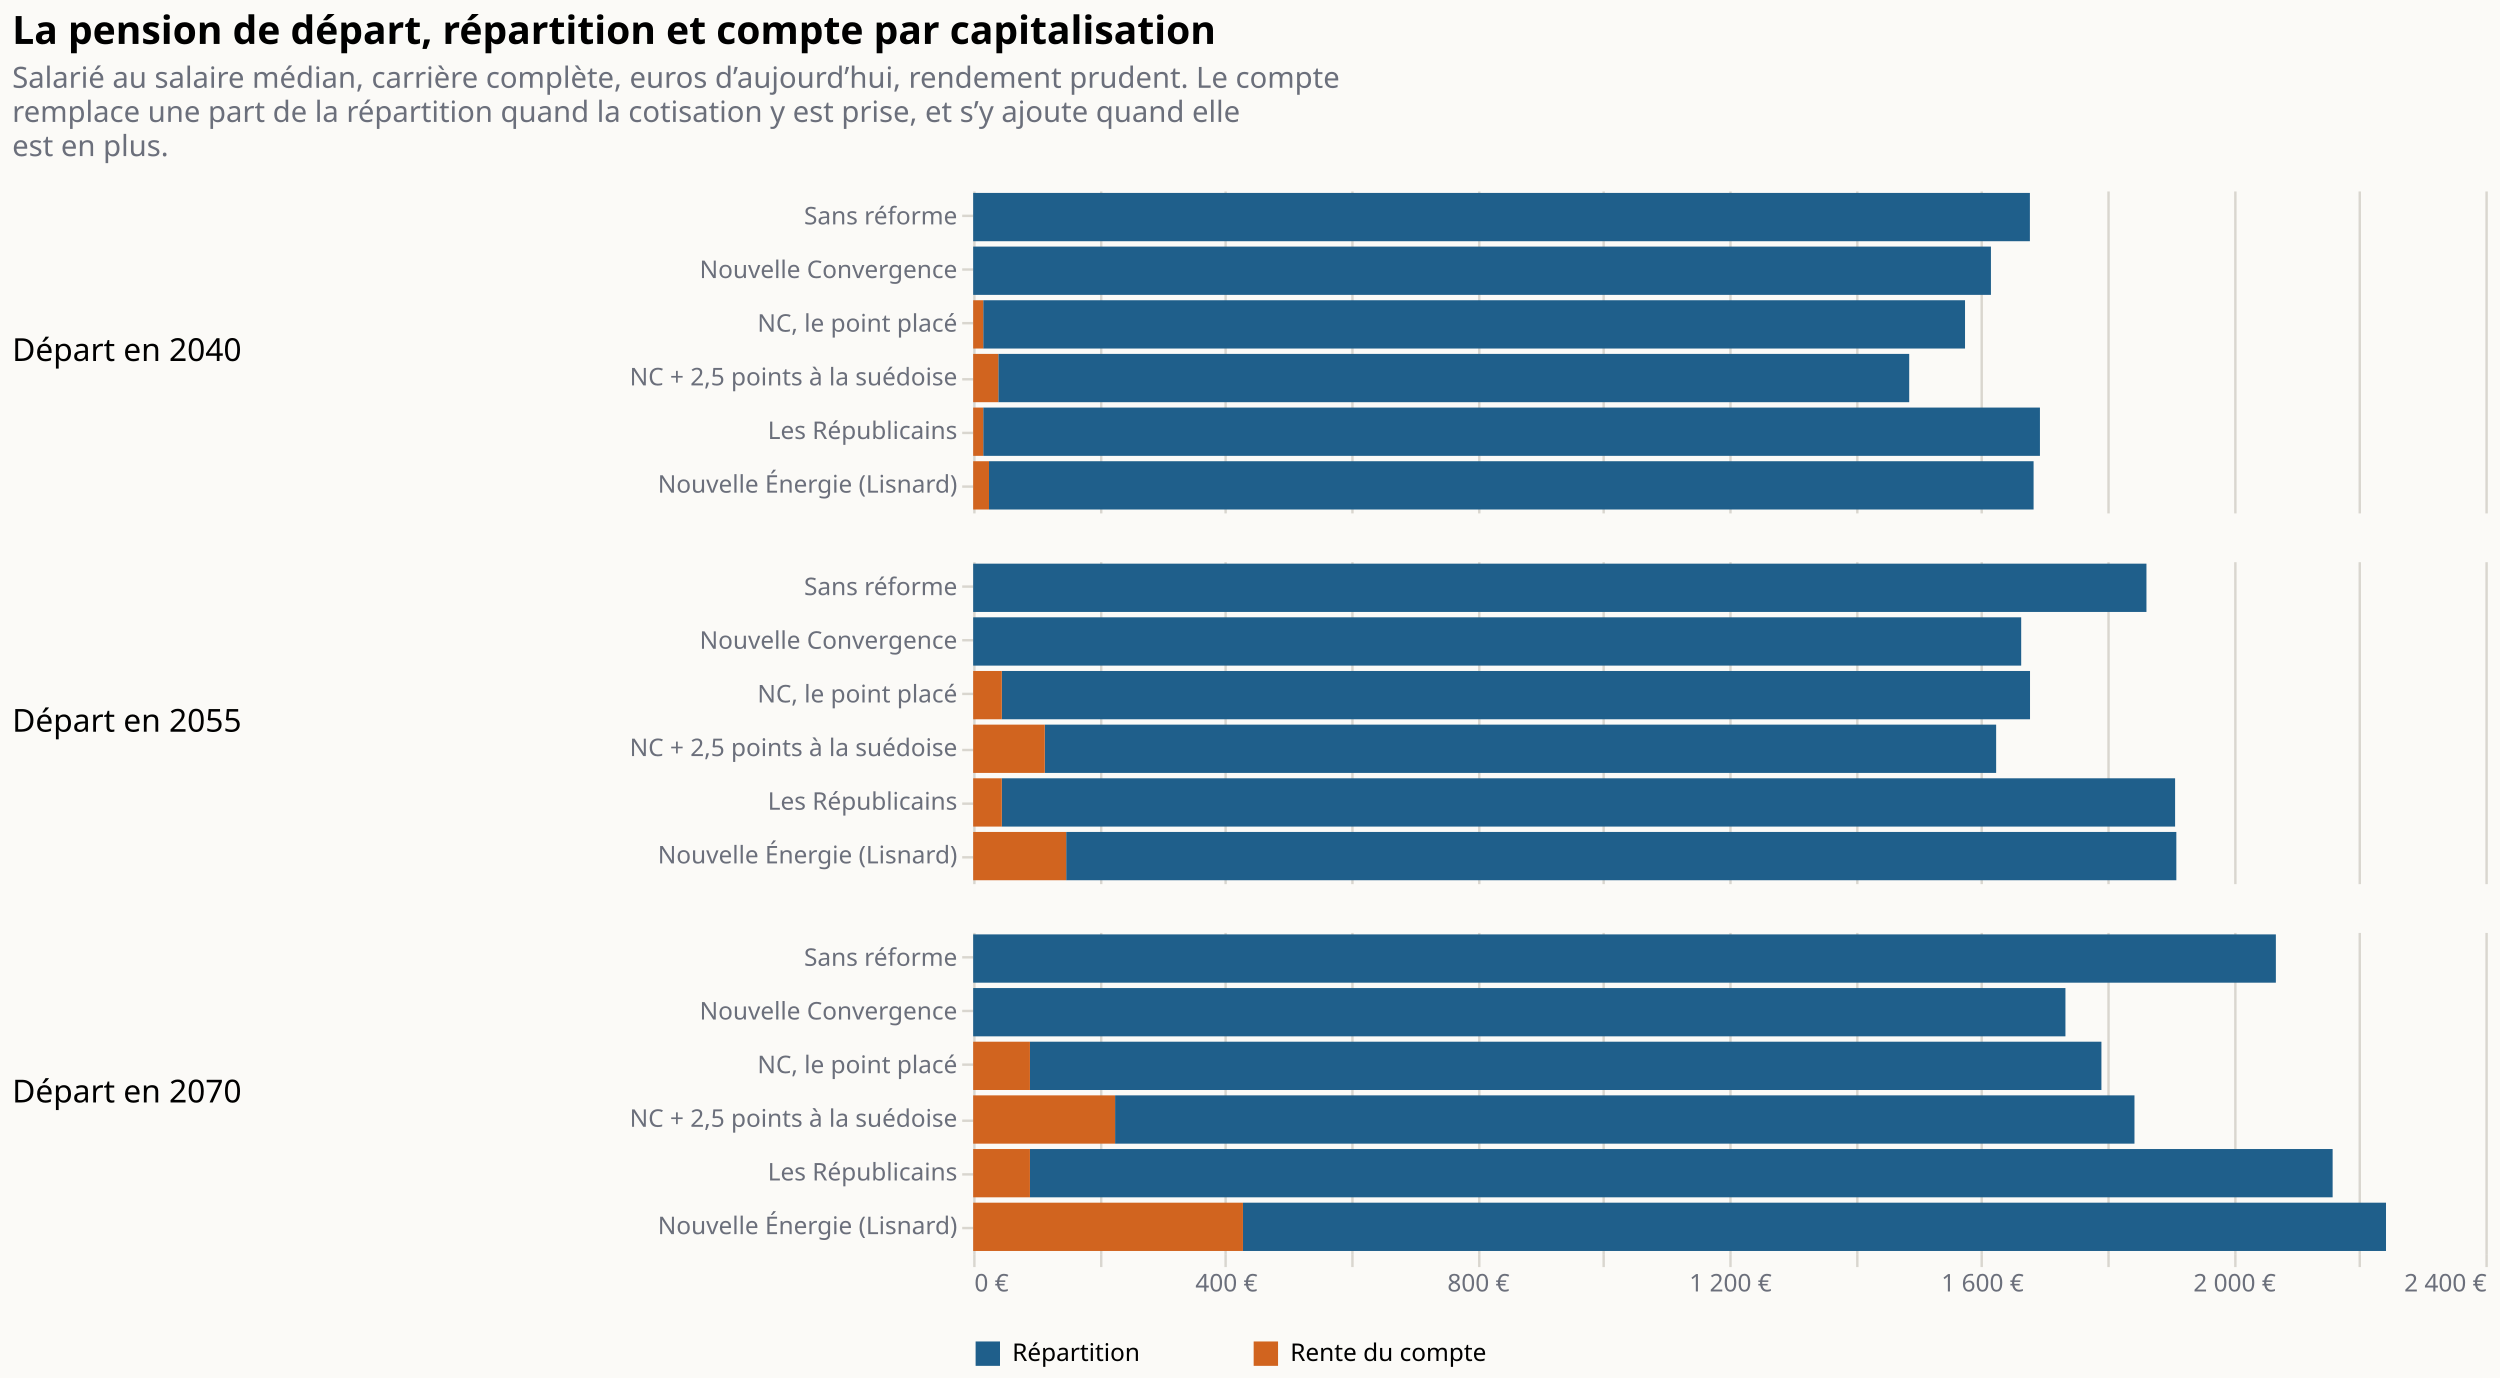
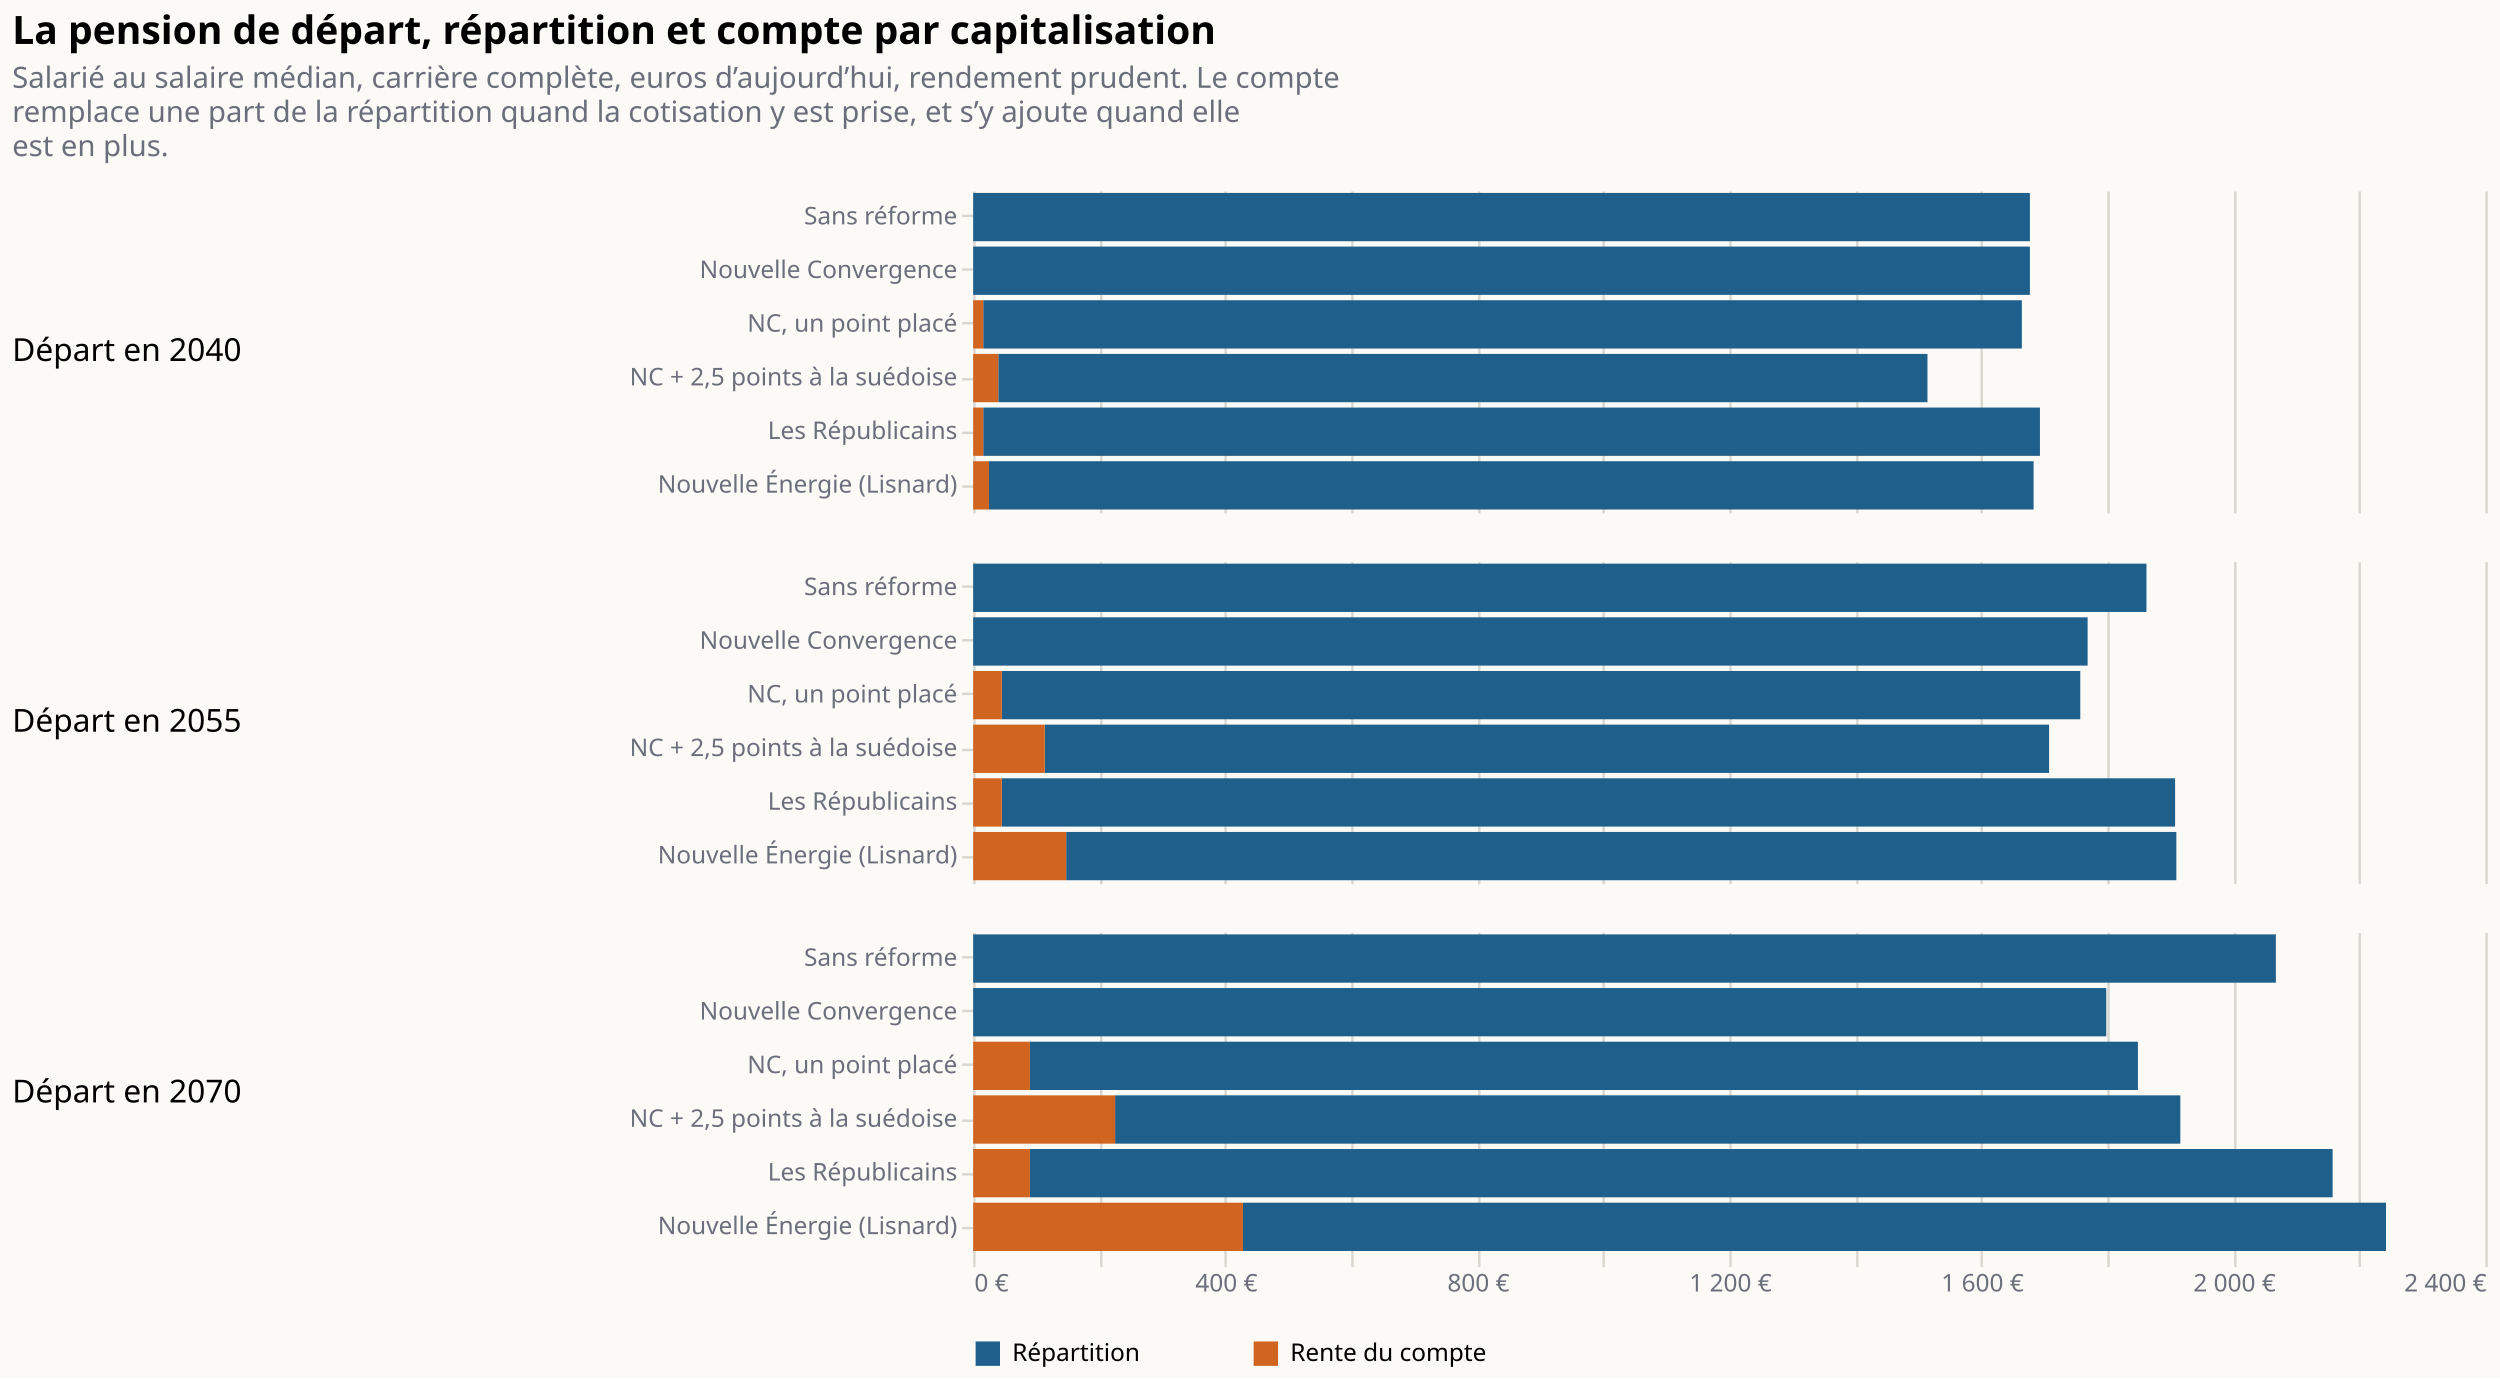
<svg xmlns="http://www.w3.org/2000/svg" version="1.1" class="marks" width="1025" height="565" viewBox="0 0 1025 565">
  <rect width="1025" height="565" fill="#fbfaf7" />
  <g fill="none" stroke-miterlimit="4" transform="translate(399,78)">
    <g class="mark-group role-frame root" role="graphics-object" aria-roledescription="group mark container">
      <g transform="translate(0,0)">
        <path class="background" aria-hidden="true" d="M0,0h0v0h0Z" />
        <g>
          <g class="mark-group role-row-header row_header" role="graphics-object" aria-roledescription="group mark container">
            <g transform="translate(0,0)">
              <path class="background" aria-hidden="true" d="M0,0h0v132h0Z" />
              <g>
-                 <g class="mark-group role-axis" role="graphics-symbol" aria-roledescription="axis" aria-label="Y-axis for a discrete scale with 6 values: Sans réforme, Nouvelle Convergence, NC, le point placé, NC + 2,5 points à la suédoise, Les Républicains, Nouvelle Énergie (Lisnard)">
+                 <g class="mark-group role-axis" role="graphics-symbol" aria-roledescription="axis" aria-label="Y-axis for a discrete scale with 6 values: Sans réforme, Nouvelle Convergence, NC, un point placé, NC + 2,5 points à la suédoise, Les Républicains, Nouvelle Énergie (Lisnard)">
                  <g transform="translate(0.5,0.5)">
                    <path class="background" aria-hidden="true" d="M0,0h0v0h0Z" pointer-events="none" />
                    <g>
                      <g class="mark-rule role-axis-tick" pointer-events="none">
                        <line transform="translate(0,10)" x2="-5" y2="0" stroke="#d9d6cf" stroke-width="1" opacity="1" />
                        <line transform="translate(0,32)" x2="-5" y2="0" stroke="#d9d6cf" stroke-width="1" opacity="1" />
                        <line transform="translate(0,54)" x2="-5" y2="0" stroke="#d9d6cf" stroke-width="1" opacity="1" />
                        <line transform="translate(0,77)" x2="-5" y2="0" stroke="#d9d6cf" stroke-width="1" opacity="1" />
                        <line transform="translate(0,99)" x2="-5" y2="0" stroke="#d9d6cf" stroke-width="1" opacity="1" />
                        <line transform="translate(0,121)" x2="-5" y2="0" stroke="#d9d6cf" stroke-width="1" opacity="1" />
                      </g>
                      <g class="mark-text role-axis-label" pointer-events="none">
                        <text text-anchor="end" transform="translate(-7,13.5)" font-family="system-ui, sans-serif" font-size="10px" fill="#6b6f7b" opacity="1">Sans réforme</text>
                        <text text-anchor="end" transform="translate(-7,35.5)" font-family="system-ui, sans-serif" font-size="10px" fill="#6b6f7b" opacity="1">Nouvelle Convergence</text>
-                         <text text-anchor="end" transform="translate(-7,57.5)" font-family="system-ui, sans-serif" font-size="10px" fill="#6b6f7b" opacity="1">NC, le point placé</text>
+                         <text text-anchor="end" transform="translate(-7,57.5)" font-family="system-ui, sans-serif" font-size="10px" fill="#6b6f7b" opacity="1">NC, un point placé</text>
                        <text text-anchor="end" transform="translate(-7,79.5)" font-family="system-ui, sans-serif" font-size="10px" fill="#6b6f7b" opacity="1">NC + 2,5 points à la suédoise</text>
                        <text text-anchor="end" transform="translate(-7,101.5)" font-family="system-ui, sans-serif" font-size="10px" fill="#6b6f7b" opacity="1">Les Républicains</text>
                        <text text-anchor="end" transform="translate(-7,123.5)" font-family="system-ui, sans-serif" font-size="10px" fill="#6b6f7b" opacity="1">Nouvelle Énergie (Lisnard)</text>
                      </g>
                    </g>
                    <path class="foreground" aria-hidden="true" d="" pointer-events="none" display="none" />
                  </g>
                </g>
                <g class="mark-group role-title">
                  <g transform="translate(-394,66)">
                    <path class="background" aria-hidden="true" d="M0,0h0v0h0Z" pointer-events="none" />
                    <g>
                      <g class="mark-text role-title-text" role="graphics-symbol" aria-roledescription="title" aria-label="Title text 'Départ en 2040'" pointer-events="none">
                        <text text-anchor="start" transform="translate(0,4)" font-family="system-ui, sans-serif" font-size="13px" fill="#000" opacity="1">Départ en 2040</text>
                      </g>
                    </g>
                    <path class="foreground" aria-hidden="true" d="" pointer-events="none" display="none" />
                  </g>
                </g>
              </g>
              <path class="foreground" aria-hidden="true" d="" display="none" />
            </g>
            <g transform="translate(0,152)">
              <path class="background" aria-hidden="true" d="M0,0h0v132h0Z" />
              <g>
-                 <g class="mark-group role-axis" role="graphics-symbol" aria-roledescription="axis" aria-label="Y-axis for a discrete scale with 6 values: Sans réforme, Nouvelle Convergence, NC, le point placé, NC + 2,5 points à la suédoise, Les Républicains, Nouvelle Énergie (Lisnard)">
+                 <g class="mark-group role-axis" role="graphics-symbol" aria-roledescription="axis" aria-label="Y-axis for a discrete scale with 6 values: Sans réforme, Nouvelle Convergence, NC, un point placé, NC + 2,5 points à la suédoise, Les Républicains, Nouvelle Énergie (Lisnard)">
                  <g transform="translate(0.5,0.5)">
                    <path class="background" aria-hidden="true" d="M0,0h0v0h0Z" pointer-events="none" />
                    <g>
                      <g class="mark-rule role-axis-tick" pointer-events="none">
                        <line transform="translate(0,10)" x2="-5" y2="0" stroke="#d9d6cf" stroke-width="1" opacity="1" />
                        <line transform="translate(0,32)" x2="-5" y2="0" stroke="#d9d6cf" stroke-width="1" opacity="1" />
                        <line transform="translate(0,54)" x2="-5" y2="0" stroke="#d9d6cf" stroke-width="1" opacity="1" />
                        <line transform="translate(0,77)" x2="-5" y2="0" stroke="#d9d6cf" stroke-width="1" opacity="1" />
                        <line transform="translate(0,99)" x2="-5" y2="0" stroke="#d9d6cf" stroke-width="1" opacity="1" />
                        <line transform="translate(0,121)" x2="-5" y2="0" stroke="#d9d6cf" stroke-width="1" opacity="1" />
                      </g>
                      <g class="mark-text role-axis-label" pointer-events="none">
                        <text text-anchor="end" transform="translate(-7,13.5)" font-family="system-ui, sans-serif" font-size="10px" fill="#6b6f7b" opacity="1">Sans réforme</text>
                        <text text-anchor="end" transform="translate(-7,35.5)" font-family="system-ui, sans-serif" font-size="10px" fill="#6b6f7b" opacity="1">Nouvelle Convergence</text>
-                         <text text-anchor="end" transform="translate(-7,57.5)" font-family="system-ui, sans-serif" font-size="10px" fill="#6b6f7b" opacity="1">NC, le point placé</text>
+                         <text text-anchor="end" transform="translate(-7,57.5)" font-family="system-ui, sans-serif" font-size="10px" fill="#6b6f7b" opacity="1">NC, un point placé</text>
                        <text text-anchor="end" transform="translate(-7,79.5)" font-family="system-ui, sans-serif" font-size="10px" fill="#6b6f7b" opacity="1">NC + 2,5 points à la suédoise</text>
                        <text text-anchor="end" transform="translate(-7,101.5)" font-family="system-ui, sans-serif" font-size="10px" fill="#6b6f7b" opacity="1">Les Républicains</text>
                        <text text-anchor="end" transform="translate(-7,123.5)" font-family="system-ui, sans-serif" font-size="10px" fill="#6b6f7b" opacity="1">Nouvelle Énergie (Lisnard)</text>
                      </g>
                    </g>
                    <path class="foreground" aria-hidden="true" d="" pointer-events="none" display="none" />
                  </g>
                </g>
                <g class="mark-group role-title">
                  <g transform="translate(-394,66)">
                    <path class="background" aria-hidden="true" d="M0,0h0v0h0Z" pointer-events="none" />
                    <g>
                      <g class="mark-text role-title-text" role="graphics-symbol" aria-roledescription="title" aria-label="Title text 'Départ en 2055'" pointer-events="none">
                        <text text-anchor="start" transform="translate(0,4)" font-family="system-ui, sans-serif" font-size="13px" fill="#000" opacity="1">Départ en 2055</text>
                      </g>
                    </g>
                    <path class="foreground" aria-hidden="true" d="" pointer-events="none" display="none" />
                  </g>
                </g>
              </g>
              <path class="foreground" aria-hidden="true" d="" display="none" />
            </g>
            <g transform="translate(0,304)">
              <path class="background" aria-hidden="true" d="M0,0h0v132h0Z" />
              <g>
-                 <g class="mark-group role-axis" role="graphics-symbol" aria-roledescription="axis" aria-label="Y-axis for a discrete scale with 6 values: Sans réforme, Nouvelle Convergence, NC, le point placé, NC + 2,5 points à la suédoise, Les Républicains, Nouvelle Énergie (Lisnard)">
+                 <g class="mark-group role-axis" role="graphics-symbol" aria-roledescription="axis" aria-label="Y-axis for a discrete scale with 6 values: Sans réforme, Nouvelle Convergence, NC, un point placé, NC + 2,5 points à la suédoise, Les Républicains, Nouvelle Énergie (Lisnard)">
                  <g transform="translate(0.5,0.5)">
                    <path class="background" aria-hidden="true" d="M0,0h0v0h0Z" pointer-events="none" />
                    <g>
                      <g class="mark-rule role-axis-tick" pointer-events="none">
                        <line transform="translate(0,10)" x2="-5" y2="0" stroke="#d9d6cf" stroke-width="1" opacity="1" />
                        <line transform="translate(0,32)" x2="-5" y2="0" stroke="#d9d6cf" stroke-width="1" opacity="1" />
                        <line transform="translate(0,54)" x2="-5" y2="0" stroke="#d9d6cf" stroke-width="1" opacity="1" />
                        <line transform="translate(0,77)" x2="-5" y2="0" stroke="#d9d6cf" stroke-width="1" opacity="1" />
                        <line transform="translate(0,99)" x2="-5" y2="0" stroke="#d9d6cf" stroke-width="1" opacity="1" />
                        <line transform="translate(0,121)" x2="-5" y2="0" stroke="#d9d6cf" stroke-width="1" opacity="1" />
                      </g>
                      <g class="mark-text role-axis-label" pointer-events="none">
                        <text text-anchor="end" transform="translate(-7,13.5)" font-family="system-ui, sans-serif" font-size="10px" fill="#6b6f7b" opacity="1">Sans réforme</text>
                        <text text-anchor="end" transform="translate(-7,35.5)" font-family="system-ui, sans-serif" font-size="10px" fill="#6b6f7b" opacity="1">Nouvelle Convergence</text>
-                         <text text-anchor="end" transform="translate(-7,57.5)" font-family="system-ui, sans-serif" font-size="10px" fill="#6b6f7b" opacity="1">NC, le point placé</text>
+                         <text text-anchor="end" transform="translate(-7,57.5)" font-family="system-ui, sans-serif" font-size="10px" fill="#6b6f7b" opacity="1">NC, un point placé</text>
                        <text text-anchor="end" transform="translate(-7,79.5)" font-family="system-ui, sans-serif" font-size="10px" fill="#6b6f7b" opacity="1">NC + 2,5 points à la suédoise</text>
                        <text text-anchor="end" transform="translate(-7,101.5)" font-family="system-ui, sans-serif" font-size="10px" fill="#6b6f7b" opacity="1">Les Républicains</text>
                        <text text-anchor="end" transform="translate(-7,123.5)" font-family="system-ui, sans-serif" font-size="10px" fill="#6b6f7b" opacity="1">Nouvelle Énergie (Lisnard)</text>
                      </g>
                    </g>
                    <path class="foreground" aria-hidden="true" d="" pointer-events="none" display="none" />
                  </g>
                </g>
                <g class="mark-group role-title">
                  <g transform="translate(-394,66)">
                    <path class="background" aria-hidden="true" d="M0,0h0v0h0Z" pointer-events="none" />
                    <g>
                      <g class="mark-text role-title-text" role="graphics-symbol" aria-roledescription="title" aria-label="Title text 'Départ en 2070'" pointer-events="none">
                        <text text-anchor="start" transform="translate(0,4)" font-family="system-ui, sans-serif" font-size="13px" fill="#000" opacity="1">Départ en 2070</text>
                      </g>
                    </g>
                    <path class="foreground" aria-hidden="true" d="" pointer-events="none" display="none" />
                  </g>
                </g>
              </g>
              <path class="foreground" aria-hidden="true" d="" display="none" />
            </g>
          </g>
          <g class="mark-group role-column-footer column_footer" role="graphics-object" aria-roledescription="group mark container">
            <g transform="translate(0,436)">
              <path class="background" aria-hidden="true" d="M0,0h620v0h-620Z" />
              <g>
                <g class="mark-group role-axis" role="graphics-symbol" aria-roledescription="axis" aria-label="X-axis for a linear scale with values from 0 to 2,400">
                  <g transform="translate(0.5,0.5)">
                    <path class="background" aria-hidden="true" d="M0,0h0v0h0Z" pointer-events="none" />
                    <g>
                      <g class="mark-rule role-axis-tick" pointer-events="none">
                        <line transform="translate(0,0)" x2="0" y2="5" stroke="#d9d6cf" stroke-width="1" opacity="1" />
                        <line transform="translate(52,0)" x2="0" y2="5" stroke="#d9d6cf" stroke-width="1" opacity="1" />
                        <line transform="translate(103,0)" x2="0" y2="5" stroke="#d9d6cf" stroke-width="1" opacity="1" />
                        <line transform="translate(155,0)" x2="0" y2="5" stroke="#d9d6cf" stroke-width="1" opacity="1" />
                        <line transform="translate(207,0)" x2="0" y2="5" stroke="#d9d6cf" stroke-width="1" opacity="1" />
                        <line transform="translate(258,0)" x2="0" y2="5" stroke="#d9d6cf" stroke-width="1" opacity="1" />
                        <line transform="translate(310,0)" x2="0" y2="5" stroke="#d9d6cf" stroke-width="1" opacity="1" />
                        <line transform="translate(362,0)" x2="0" y2="5" stroke="#d9d6cf" stroke-width="1" opacity="1" />
                        <line transform="translate(413,0)" x2="0" y2="5" stroke="#d9d6cf" stroke-width="1" opacity="1" />
                        <line transform="translate(465,0)" x2="0" y2="5" stroke="#d9d6cf" stroke-width="1" opacity="1" />
                        <line transform="translate(517,0)" x2="0" y2="5" stroke="#d9d6cf" stroke-width="1" opacity="1" />
                        <line transform="translate(568,0)" x2="0" y2="5" stroke="#d9d6cf" stroke-width="1" opacity="1" />
                        <line transform="translate(620,0)" x2="0" y2="5" stroke="#d9d6cf" stroke-width="1" opacity="1" />
                      </g>
                      <g class="mark-text role-axis-label" pointer-events="none">
                        <text text-anchor="start" transform="translate(0,15)" font-family="system-ui, sans-serif" font-size="10px" fill="#6b6f7b" opacity="1">0 €</text>
                        <text text-anchor="middle" transform="translate(51.66667,15)" font-family="system-ui, sans-serif" font-size="10px" fill="#6b6f7b" opacity="0">200 €</text>
                        <text text-anchor="middle" transform="translate(103.3333,15)" font-family="system-ui, sans-serif" font-size="10px" fill="#6b6f7b" opacity="1">400 €</text>
                        <text text-anchor="middle" transform="translate(155,15)" font-family="system-ui, sans-serif" font-size="10px" fill="#6b6f7b" opacity="0">600 €</text>
                        <text text-anchor="middle" transform="translate(206.6667,15)" font-family="system-ui, sans-serif" font-size="10px" fill="#6b6f7b" opacity="1">800 €</text>
                        <text text-anchor="middle" transform="translate(258.3333,15)" font-family="system-ui, sans-serif" font-size="10px" fill="#6b6f7b" opacity="0">1 000 €</text>
                        <text text-anchor="middle" transform="translate(310,15)" font-family="system-ui, sans-serif" font-size="10px" fill="#6b6f7b" opacity="1">1 200 €</text>
                        <text text-anchor="middle" transform="translate(361.6667,15)" font-family="system-ui, sans-serif" font-size="10px" fill="#6b6f7b" opacity="0">1 400 €</text>
                        <text text-anchor="middle" transform="translate(413.3333,15)" font-family="system-ui, sans-serif" font-size="10px" fill="#6b6f7b" opacity="1">1 600 €</text>
                        <text text-anchor="middle" transform="translate(465,15)" font-family="system-ui, sans-serif" font-size="10px" fill="#6b6f7b" opacity="0">1 800 €</text>
                        <text text-anchor="middle" transform="translate(516.6667,15)" font-family="system-ui, sans-serif" font-size="10px" fill="#6b6f7b" opacity="1">2 000 €</text>
                        <text text-anchor="middle" transform="translate(568.3333,15)" font-family="system-ui, sans-serif" font-size="10px" fill="#6b6f7b" opacity="0">2 200 €</text>
                        <text text-anchor="end" transform="translate(620,15)" font-family="system-ui, sans-serif" font-size="10px" fill="#6b6f7b" opacity="1">2 400 €</text>
                      </g>
                    </g>
                    <path class="foreground" aria-hidden="true" d="" pointer-events="none" display="none" />
                  </g>
                </g>
              </g>
              <path class="foreground" aria-hidden="true" d="" display="none" />
            </g>
          </g>
          <g class="mark-group role-scope cell" role="graphics-object" aria-roledescription="group mark container">
            <g transform="translate(0,0)">
              <path class="background" aria-hidden="true" d="M0,0h620v132h-620Z" />
              <g>
                <g class="mark-group role-axis" aria-hidden="true">
                  <g transform="translate(0.5,132.5)">
                    <path class="background" aria-hidden="true" d="M0,0h0v0h0Z" pointer-events="none" />
                    <g>
                      <g class="mark-rule role-axis-grid" pointer-events="none">
                        <line transform="translate(0,0)" x2="0" y2="-132" stroke="#d9d6cf" stroke-width="1" opacity="1" />
                        <line transform="translate(52,0)" x2="0" y2="-132" stroke="#d9d6cf" stroke-width="1" opacity="1" />
                        <line transform="translate(103,0)" x2="0" y2="-132" stroke="#d9d6cf" stroke-width="1" opacity="1" />
                        <line transform="translate(155,0)" x2="0" y2="-132" stroke="#d9d6cf" stroke-width="1" opacity="1" />
                        <line transform="translate(207,0)" x2="0" y2="-132" stroke="#d9d6cf" stroke-width="1" opacity="1" />
                        <line transform="translate(258,0)" x2="0" y2="-132" stroke="#d9d6cf" stroke-width="1" opacity="1" />
                        <line transform="translate(310,0)" x2="0" y2="-132" stroke="#d9d6cf" stroke-width="1" opacity="1" />
                        <line transform="translate(362,0)" x2="0" y2="-132" stroke="#d9d6cf" stroke-width="1" opacity="1" />
                        <line transform="translate(413,0)" x2="0" y2="-132" stroke="#d9d6cf" stroke-width="1" opacity="1" />
                        <line transform="translate(465,0)" x2="0" y2="-132" stroke="#d9d6cf" stroke-width="1" opacity="1" />
                        <line transform="translate(517,0)" x2="0" y2="-132" stroke="#d9d6cf" stroke-width="1" opacity="1" />
                        <line transform="translate(568,0)" x2="0" y2="-132" stroke="#d9d6cf" stroke-width="1" opacity="1" />
                        <line transform="translate(620,0)" x2="0" y2="-132" stroke="#d9d6cf" stroke-width="1" opacity="1" />
                      </g>
                    </g>
                    <path class="foreground" aria-hidden="true" d="" pointer-events="none" display="none" />
                  </g>
                </g>
                <g class="mark-rect role-mark child_marks" role="graphics-object" aria-roledescription="rect mark container">
                  <path aria-label="valeur: 1677.11478628; scenario: Sans réforme; source: Répartition" role="graphics-symbol" aria-roledescription="bar" d="M0,1.1h433.255v19.8h-433.255Z" fill="#1f5f8b" />
                  <path aria-label="valeur: 0; scenario: Sans réforme; source: Rente du compte" role="graphics-symbol" aria-roledescription="bar" d="M0,1.1h0v19.8h0Z" fill="#d1641f" />
-                   <path aria-label="valeur: 1615.28410246; scenario: Nouvelle Convergence; source: Répartition" role="graphics-symbol" aria-roledescription="bar" d="M0,23.1h417.282v19.8h-417.282Z" fill="#1f5f8b" />
+                   <path aria-label="valeur: 1677.11478628; scenario: Nouvelle Convergence; source: Répartition" role="graphics-symbol" aria-roledescription="bar" d="M0,23.1h433.255v19.8h-433.255Z" fill="#1f5f8b" />
                  <path aria-label="valeur: 0; scenario: Nouvelle Convergence; source: Rente du compte" role="graphics-symbol" aria-roledescription="bar" d="M0,23.1h0v19.8h0Z" fill="#d1641f" />
-                   <path aria-label="valeur: 1558.23086157; scenario: NC, le point placé; source: Répartition" role="graphics-symbol" aria-roledescription="bar" d="M4.118,45.1h402.543v19.8h-402.543Z" fill="#1f5f8b" />
-                   <path aria-label="valeur: 15.9400698107; scenario: NC, le point placé; source: Rente du compte" role="graphics-symbol" aria-roledescription="bar" d="M0,45.1h4.118v19.8h-4.118Z" fill="#d1641f" />
-                   <path aria-label="valeur: 1445.73224501; scenario: NC + 2,5 points à la suédoise; source: Répartition" role="graphics-symbol" aria-roledescription="bar" d="M10.295,67.1h373.481v19.8h-373.481Z" fill="#1f5f8b" />
+                   <path aria-label="valeur: 1648.39792821; scenario: NC, un point placé; source: Répartition" role="graphics-symbol" aria-roledescription="bar" d="M4.118,45.1h425.836v19.8h-425.836Z" fill="#1f5f8b" />
+                   <path aria-label="valeur: 15.9400698107; scenario: NC, un point placé; source: Rente du compte" role="graphics-symbol" aria-roledescription="bar" d="M0,45.1h4.118v19.8h-4.118Z" fill="#d1641f" />
+                   <path aria-label="valeur: 1474.71910532; scenario: NC + 2,5 points à la suédoise; source: Répartition" role="graphics-symbol" aria-roledescription="bar" d="M10.295,67.1h380.969v19.8h-380.969Z" fill="#1f5f8b" />
                  <path aria-label="valeur: 39.8501745267; scenario: NC + 2,5 points à la suédoise; source: Rente du compte" role="graphics-symbol" aria-roledescription="bar" d="M0,67.1h10.295v19.8h-10.295Z" fill="#d1641f" />
                  <path aria-label="valeur: 1677.11478628; scenario: Les Républicains; source: Répartition" role="graphics-symbol" aria-roledescription="bar" d="M4.118,89.1h433.255v19.8h-433.255Z" fill="#1f5f8b" />
                  <path aria-label="valeur: 15.9400698107; scenario: Les Républicains; source: Rente du compte" role="graphics-symbol" aria-roledescription="bar" d="M0,89.1h4.118v19.8h-4.118Z" fill="#d1641f" />
                  <path aria-label="valeur: 1657.87729314; scenario: Nouvelle Énergie (Lisnard); source: Répartition" role="graphics-symbol" aria-roledescription="bar" d="M6.486,111.1h428.285v19.8h-428.285Z" fill="#1f5f8b" />
                  <path aria-label="valeur: 25.1081568103; scenario: Nouvelle Énergie (Lisnard); source: Rente du compte" role="graphics-symbol" aria-roledescription="bar" d="M0,111.1h6.486v19.8h-6.486Z" fill="#d1641f" />
                </g>
              </g>
              <path class="foreground" aria-hidden="true" d="" display="none" />
            </g>
            <g transform="translate(0,152)">
              <path class="background" aria-hidden="true" d="M0,0h620v132h-620Z" />
              <g>
                <g class="mark-group role-axis" aria-hidden="true">
                  <g transform="translate(0.5,132.5)">
                    <path class="background" aria-hidden="true" d="M0,0h0v0h0Z" pointer-events="none" />
                    <g>
                      <g class="mark-rule role-axis-grid" pointer-events="none">
                        <line transform="translate(0,0)" x2="0" y2="-132" stroke="#d9d6cf" stroke-width="1" opacity="1" />
                        <line transform="translate(52,0)" x2="0" y2="-132" stroke="#d9d6cf" stroke-width="1" opacity="1" />
                        <line transform="translate(103,0)" x2="0" y2="-132" stroke="#d9d6cf" stroke-width="1" opacity="1" />
                        <line transform="translate(155,0)" x2="0" y2="-132" stroke="#d9d6cf" stroke-width="1" opacity="1" />
                        <line transform="translate(207,0)" x2="0" y2="-132" stroke="#d9d6cf" stroke-width="1" opacity="1" />
                        <line transform="translate(258,0)" x2="0" y2="-132" stroke="#d9d6cf" stroke-width="1" opacity="1" />
                        <line transform="translate(310,0)" x2="0" y2="-132" stroke="#d9d6cf" stroke-width="1" opacity="1" />
                        <line transform="translate(362,0)" x2="0" y2="-132" stroke="#d9d6cf" stroke-width="1" opacity="1" />
                        <line transform="translate(413,0)" x2="0" y2="-132" stroke="#d9d6cf" stroke-width="1" opacity="1" />
                        <line transform="translate(465,0)" x2="0" y2="-132" stroke="#d9d6cf" stroke-width="1" opacity="1" />
                        <line transform="translate(517,0)" x2="0" y2="-132" stroke="#d9d6cf" stroke-width="1" opacity="1" />
                        <line transform="translate(568,0)" x2="0" y2="-132" stroke="#d9d6cf" stroke-width="1" opacity="1" />
                        <line transform="translate(620,0)" x2="0" y2="-132" stroke="#d9d6cf" stroke-width="1" opacity="1" />
                      </g>
                    </g>
                    <path class="foreground" aria-hidden="true" d="" pointer-events="none" display="none" />
                  </g>
                </g>
                <g class="mark-rect role-mark child_marks" role="graphics-object" aria-roledescription="rect mark container">
                  <path aria-label="valeur: 1862.10791549; scenario: Sans réforme; source: Répartition" role="graphics-symbol" aria-roledescription="bar" d="M0,1.1h481.045v19.8h-481.045Z" fill="#1f5f8b" />
                  <path aria-label="valeur: 0; scenario: Sans réforme; source: Rente du compte" role="graphics-symbol" aria-roledescription="bar" d="M0,1.1h0v19.8h0Z" fill="#d1641f" />
-                   <path aria-label="valeur: 1663.30684651; scenario: Nouvelle Convergence; source: Répartition" role="graphics-symbol" aria-roledescription="bar" d="M0,23.1h429.688v19.8h-429.688Z" fill="#1f5f8b" />
+                   <path aria-label="valeur: 1768.72299126; scenario: Nouvelle Convergence; source: Répartition" role="graphics-symbol" aria-roledescription="bar" d="M0,23.1h456.92v19.8h-456.92Z" fill="#1f5f8b" />
                  <path aria-label="valeur: 0; scenario: Nouvelle Convergence; source: Rente du compte" role="graphics-symbol" aria-roledescription="bar" d="M0,23.1h0v19.8h0Z" fill="#d1641f" />
-                   <path aria-label="valeur: 1631.86796936; scenario: NC, le point placé; source: Répartition" role="graphics-symbol" aria-roledescription="bar" d="M11.743,45.1h421.566v19.8h-421.566Z" fill="#1f5f8b" />
-                   <path aria-label="valeur: 45.4573595065; scenario: NC, le point placé; source: Rente du compte" role="graphics-symbol" aria-roledescription="bar" d="M0,45.1h11.743v19.8h-11.743Z" fill="#d1641f" />
-                   <path aria-label="valeur: 1509.91549966; scenario: NC + 2,5 points à la suédoise; source: Répartition" role="graphics-symbol" aria-roledescription="bar" d="M29.358,67.1h390.062v19.8h-390.062Z" fill="#1f5f8b" />
+                   <path aria-label="valeur: 1711.63145296; scenario: NC, un point placé; source: Répartition" role="graphics-symbol" aria-roledescription="bar" d="M11.743,45.1h442.171v19.8h-442.171Z" fill="#1f5f8b" />
+                   <path aria-label="valeur: 45.4573595065; scenario: NC, un point placé; source: Rente du compte" role="graphics-symbol" aria-roledescription="bar" d="M0,45.1h11.743v19.8h-11.743Z" fill="#d1641f" />
+                   <path aria-label="valeur: 1593.95121069; scenario: NC + 2,5 points à la suédoise; source: Répartition" role="graphics-symbol" aria-roledescription="bar" d="M29.358,67.1h411.771v19.8h-411.771Z" fill="#1f5f8b" />
                  <path aria-label="valeur: 113.643398766; scenario: NC + 2,5 points à la suédoise; source: Rente du compte" role="graphics-symbol" aria-roledescription="bar" d="M0,67.1h29.358v19.8h-29.358Z" fill="#d1641f" />
                  <path aria-label="valeur: 1862.10791549; scenario: Les Républicains; source: Répartition" role="graphics-symbol" aria-roledescription="bar" d="M11.743,89.1h481.045v19.8h-481.045Z" fill="#1f5f8b" />
                  <path aria-label="valeur: 45.4573595065; scenario: Les Républicains; source: Rente du compte" role="graphics-symbol" aria-roledescription="bar" d="M0,89.1h11.743v19.8h-11.743Z" fill="#d1641f" />
                  <path aria-label="valeur: 1761.94329913; scenario: Nouvelle Énergie (Lisnard); source: Répartition" role="graphics-symbol" aria-roledescription="bar" d="M38.13,111.1h455.169v19.8h-455.169Z" fill="#1f5f8b" />
                  <path aria-label="valeur: 147.598124736; scenario: Nouvelle Énergie (Lisnard); source: Rente du compte" role="graphics-symbol" aria-roledescription="bar" d="M0,111.1h38.13v19.8h-38.13Z" fill="#d1641f" />
                </g>
              </g>
              <path class="foreground" aria-hidden="true" d="" display="none" />
            </g>
            <g transform="translate(0,304)">
              <path class="background" aria-hidden="true" d="M0,0h620v132h-620Z" />
              <g>
                <g class="mark-group role-axis" aria-hidden="true">
                  <g transform="translate(0.5,132.5)">
                    <path class="background" aria-hidden="true" d="M0,0h0v0h0Z" pointer-events="none" />
                    <g>
                      <g class="mark-rule role-axis-grid" pointer-events="none">
                        <line transform="translate(0,0)" x2="0" y2="-132" stroke="#d9d6cf" stroke-width="1" opacity="1" />
                        <line transform="translate(52,0)" x2="0" y2="-132" stroke="#d9d6cf" stroke-width="1" opacity="1" />
                        <line transform="translate(103,0)" x2="0" y2="-132" stroke="#d9d6cf" stroke-width="1" opacity="1" />
                        <line transform="translate(155,0)" x2="0" y2="-132" stroke="#d9d6cf" stroke-width="1" opacity="1" />
                        <line transform="translate(207,0)" x2="0" y2="-132" stroke="#d9d6cf" stroke-width="1" opacity="1" />
                        <line transform="translate(258,0)" x2="0" y2="-132" stroke="#d9d6cf" stroke-width="1" opacity="1" />
                        <line transform="translate(310,0)" x2="0" y2="-132" stroke="#d9d6cf" stroke-width="1" opacity="1" />
                        <line transform="translate(362,0)" x2="0" y2="-132" stroke="#d9d6cf" stroke-width="1" opacity="1" />
                        <line transform="translate(413,0)" x2="0" y2="-132" stroke="#d9d6cf" stroke-width="1" opacity="1" />
                        <line transform="translate(465,0)" x2="0" y2="-132" stroke="#d9d6cf" stroke-width="1" opacity="1" />
                        <line transform="translate(517,0)" x2="0" y2="-132" stroke="#d9d6cf" stroke-width="1" opacity="1" />
                        <line transform="translate(568,0)" x2="0" y2="-132" stroke="#d9d6cf" stroke-width="1" opacity="1" />
                        <line transform="translate(620,0)" x2="0" y2="-132" stroke="#d9d6cf" stroke-width="1" opacity="1" />
                      </g>
                    </g>
                    <path class="foreground" aria-hidden="true" d="" pointer-events="none" display="none" />
                  </g>
                </g>
                <g class="mark-rect role-mark child_marks" role="graphics-object" aria-roledescription="rect mark container">
                  <path aria-label="valeur: 2067.50659961; scenario: Sans réforme; source: Répartition" role="graphics-symbol" aria-roledescription="bar" d="M0,1.1h534.106v19.8h-534.106Z" fill="#1f5f8b" />
                  <path aria-label="valeur: 0; scenario: Sans réforme; source: Rente du compte" role="graphics-symbol" aria-roledescription="bar" d="M0,1.1h0v19.8h0Z" fill="#d1641f" />
-                   <path aria-label="valeur: 1733.54120767; scenario: Nouvelle Convergence; source: Répartition" role="graphics-symbol" aria-roledescription="bar" d="M0,23.1h447.831v19.8h-447.831Z" fill="#1f5f8b" />
+                   <path aria-label="valeur: 1798.34786963; scenario: Nouvelle Convergence; source: Répartition" role="graphics-symbol" aria-roledescription="bar" d="M0,23.1h464.573v19.8h-464.573Z" fill="#1f5f8b" />
                  <path aria-label="valeur: 0; scenario: Nouvelle Convergence; source: Rente du compte" role="graphics-symbol" aria-roledescription="bar" d="M0,23.1h0v19.8h0Z" fill="#d1641f" />
-                   <path aria-label="valeur: 1700.55434919; scenario: NC, le point placé; source: Répartition" role="graphics-symbol" aria-roledescription="bar" d="M23.273,45.1h439.31v19.8h-439.31Z" fill="#1f5f8b" />
-                   <path aria-label="valeur: 90.0905174419; scenario: NC, le point placé; source: Rente du compte" role="graphics-symbol" aria-roledescription="bar" d="M0,45.1h23.273v19.8h-23.273Z" fill="#d1641f" />
-                   <path aria-label="valeur: 1617.8691514; scenario: NC + 2,5 points à la suédoise; source: Répartition" role="graphics-symbol" aria-roledescription="bar" d="M58.183,67.1h417.95v19.8h-417.95Z" fill="#1f5f8b" />
+                   <path aria-label="valeur: 1758.48883489; scenario: NC, un point placé; source: Répartition" role="graphics-symbol" aria-roledescription="bar" d="M23.273,45.1h454.276v19.8h-454.276Z" fill="#1f5f8b" />
+                   <path aria-label="valeur: 90.0905174419; scenario: NC, un point placé; source: Rente du compte" role="graphics-symbol" aria-roledescription="bar" d="M0,45.1h23.273v19.8h-23.273Z" fill="#d1641f" />
+                   <path aria-label="valeur: 1690.63078425; scenario: NC + 2,5 points à la suédoise; source: Répartition" role="graphics-symbol" aria-roledescription="bar" d="M58.183,67.1h436.746v19.8h-436.746Z" fill="#1f5f8b" />
                  <path aria-label="valeur: 225.226293605; scenario: NC + 2,5 points à la suédoise; source: Rente du compte" role="graphics-symbol" aria-roledescription="bar" d="M0,67.1h58.183v19.8h-58.183Z" fill="#d1641f" />
                  <path aria-label="valeur: 2067.50659961; scenario: Les Républicains; source: Répartition" role="graphics-symbol" aria-roledescription="bar" d="M23.273,89.1h534.106v19.8h-534.106Z" fill="#1f5f8b" />
                  <path aria-label="valeur: 90.0905174419; scenario: Les Républicains; source: Rente du compte" role="graphics-symbol" aria-roledescription="bar" d="M0,89.1h23.273v19.8h-23.273Z" fill="#d1641f" />
                  <path aria-label="valeur: 1814.1356928; scenario: Nouvelle Énergie (Lisnard); source: Répartition" role="graphics-symbol" aria-roledescription="bar" d="M110.61,111.1h468.652v19.8h-468.652Z" fill="#1f5f8b" />
                  <path aria-label="valeur: 428.168523303; scenario: Nouvelle Énergie (Lisnard); source: Rente du compte" role="graphics-symbol" aria-roledescription="bar" d="M0,111.1h110.61v19.8h-110.61Z" fill="#d1641f" />
                </g>
              </g>
              <path class="foreground" aria-hidden="true" d="" display="none" />
            </g>
          </g>
          <g class="mark-group role-legend" role="graphics-symbol" aria-roledescription="legend" aria-label="Symbol legend for fill color with 2 values: Répartition, Rente du compte">
            <g transform="translate(0,471)">
              <path class="background" aria-hidden="true" d="M0,0h250v11h-250Z" pointer-events="none" />
              <g>
                <g class="mark-group role-legend-entry">
                  <g transform="translate(0,0)">
                    <path class="background" aria-hidden="true" d="M0,0h0v0h0Z" pointer-events="none" />
                    <g>
                      <g class="mark-group role-scope" role="graphics-object" aria-roledescription="group mark container">
                        <g transform="translate(0,0)">
                          <path class="background" aria-hidden="true" d="M0,0h104v11h-104Z" pointer-events="none" opacity="1" />
                          <g>
                            <g class="mark-symbol role-legend-symbol" pointer-events="none">
                              <path transform="translate(6,6)" d="M-5,-5h10v10h-10Z" fill="#1f5f8b" stroke-width="1.5" opacity="1" />
                            </g>
                            <g class="mark-text role-legend-label" pointer-events="none">
                              <text text-anchor="start" transform="translate(16,9)" font-family="system-ui, sans-serif" font-size="10px" fill="#000" opacity="1">Répartition</text>
                            </g>
                          </g>
                          <path class="foreground" aria-hidden="true" d="" pointer-events="none" display="none" />
                        </g>
                        <g transform="translate(114,0)">
                          <path class="background" aria-hidden="true" d="M0,0h136v11h-136Z" pointer-events="none" opacity="1" />
                          <g>
                            <g class="mark-symbol role-legend-symbol" pointer-events="none">
                              <path transform="translate(6,6)" d="M-5,-5h10v10h-10Z" fill="#d1641f" stroke-width="1.5" opacity="1" />
                            </g>
                            <g class="mark-text role-legend-label" pointer-events="none">
                              <text text-anchor="start" transform="translate(16,9)" font-family="system-ui, sans-serif" font-size="10px" fill="#000" opacity="1">Rente du compte</text>
                            </g>
                          </g>
                          <path class="foreground" aria-hidden="true" d="" pointer-events="none" display="none" />
                        </g>
                      </g>
                    </g>
                    <path class="foreground" aria-hidden="true" d="" pointer-events="none" display="none" />
                  </g>
                </g>
              </g>
              <path class="foreground" aria-hidden="true" d="" pointer-events="none" display="none" />
            </g>
          </g>
          <g class="mark-group role-title">
            <g transform="translate(-394,-73)">
              <path class="background" aria-hidden="true" d="M0,0h0v0h0Z" pointer-events="none" />
              <g>
                <g class="mark-text role-title-text" role="graphics-symbol" aria-roledescription="title" aria-label="Title text 'La pension de départ, répartition et compte par capitalisation'" pointer-events="none">
                  <text text-anchor="start" transform="translate(0,13)" font-family="system-ui, sans-serif" font-size="16px" font-weight="bold" fill="#000" opacity="1">La pension de départ, répartition et compte par capitalisation</text>
                </g>
                <g class="mark-text role-title-subtitle" role="graphics-symbol" aria-roledescription="subtitle" aria-label="Subtitle text 'Salarié au salaire médian, carrière complète, euros d’aujourd’hui, rendement prudent. Le compte remplace une part de la répartition quand la cotisation y est prise, et s’y ajoute quand elle est en plus.'" pointer-events="none">
                  <text text-anchor="start" transform="translate(0,31)" font-family="system-ui, sans-serif" font-size="12px" fill="#6b6f7b" opacity="1">
                    <tspan>Salarié au salaire médian, carrière complète, euros d’aujourd’hui, rendement prudent. Le compte</tspan>
                    <tspan x="0" dy="14">remplace une part de la répartition quand la cotisation y est prise, et s’y ajoute quand elle</tspan>
                    <tspan x="0" dy="14">est en plus.</tspan>
                  </text>
                </g>
              </g>
              <path class="foreground" aria-hidden="true" d="" pointer-events="none" display="none" />
            </g>
          </g>
        </g>
        <path class="foreground" aria-hidden="true" d="" display="none" />
      </g>
    </g>
  </g>
</svg>
